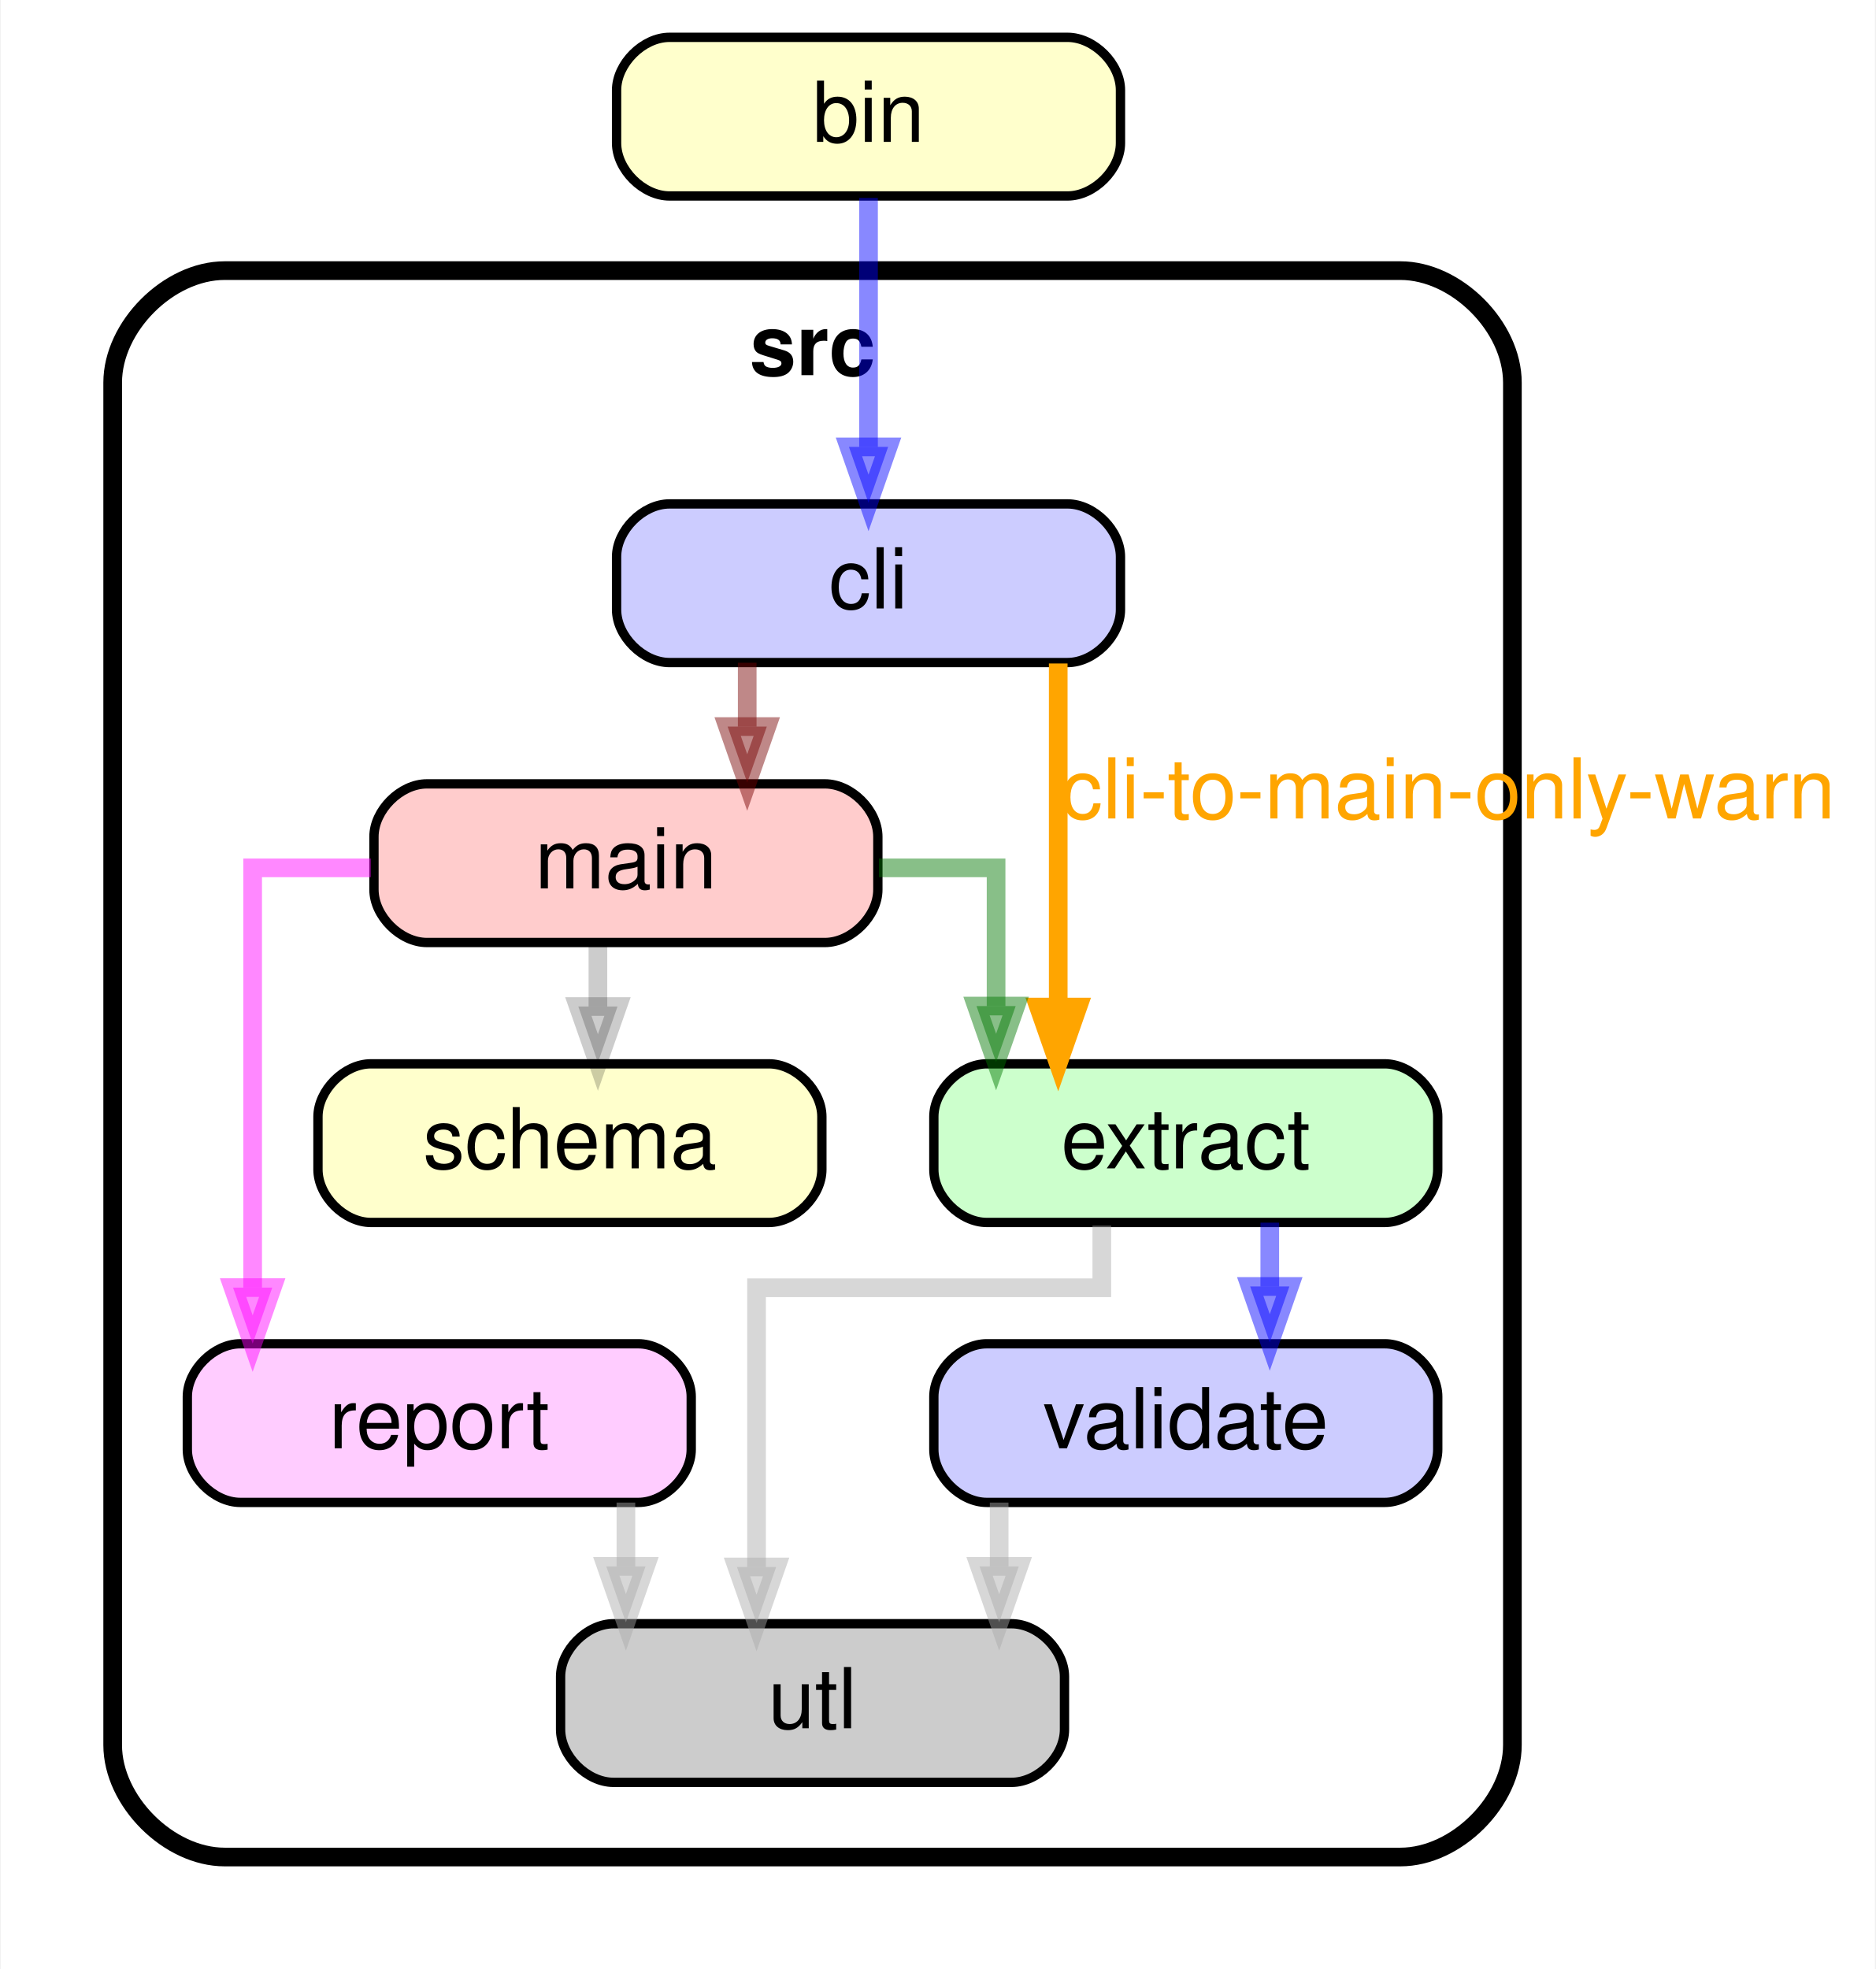
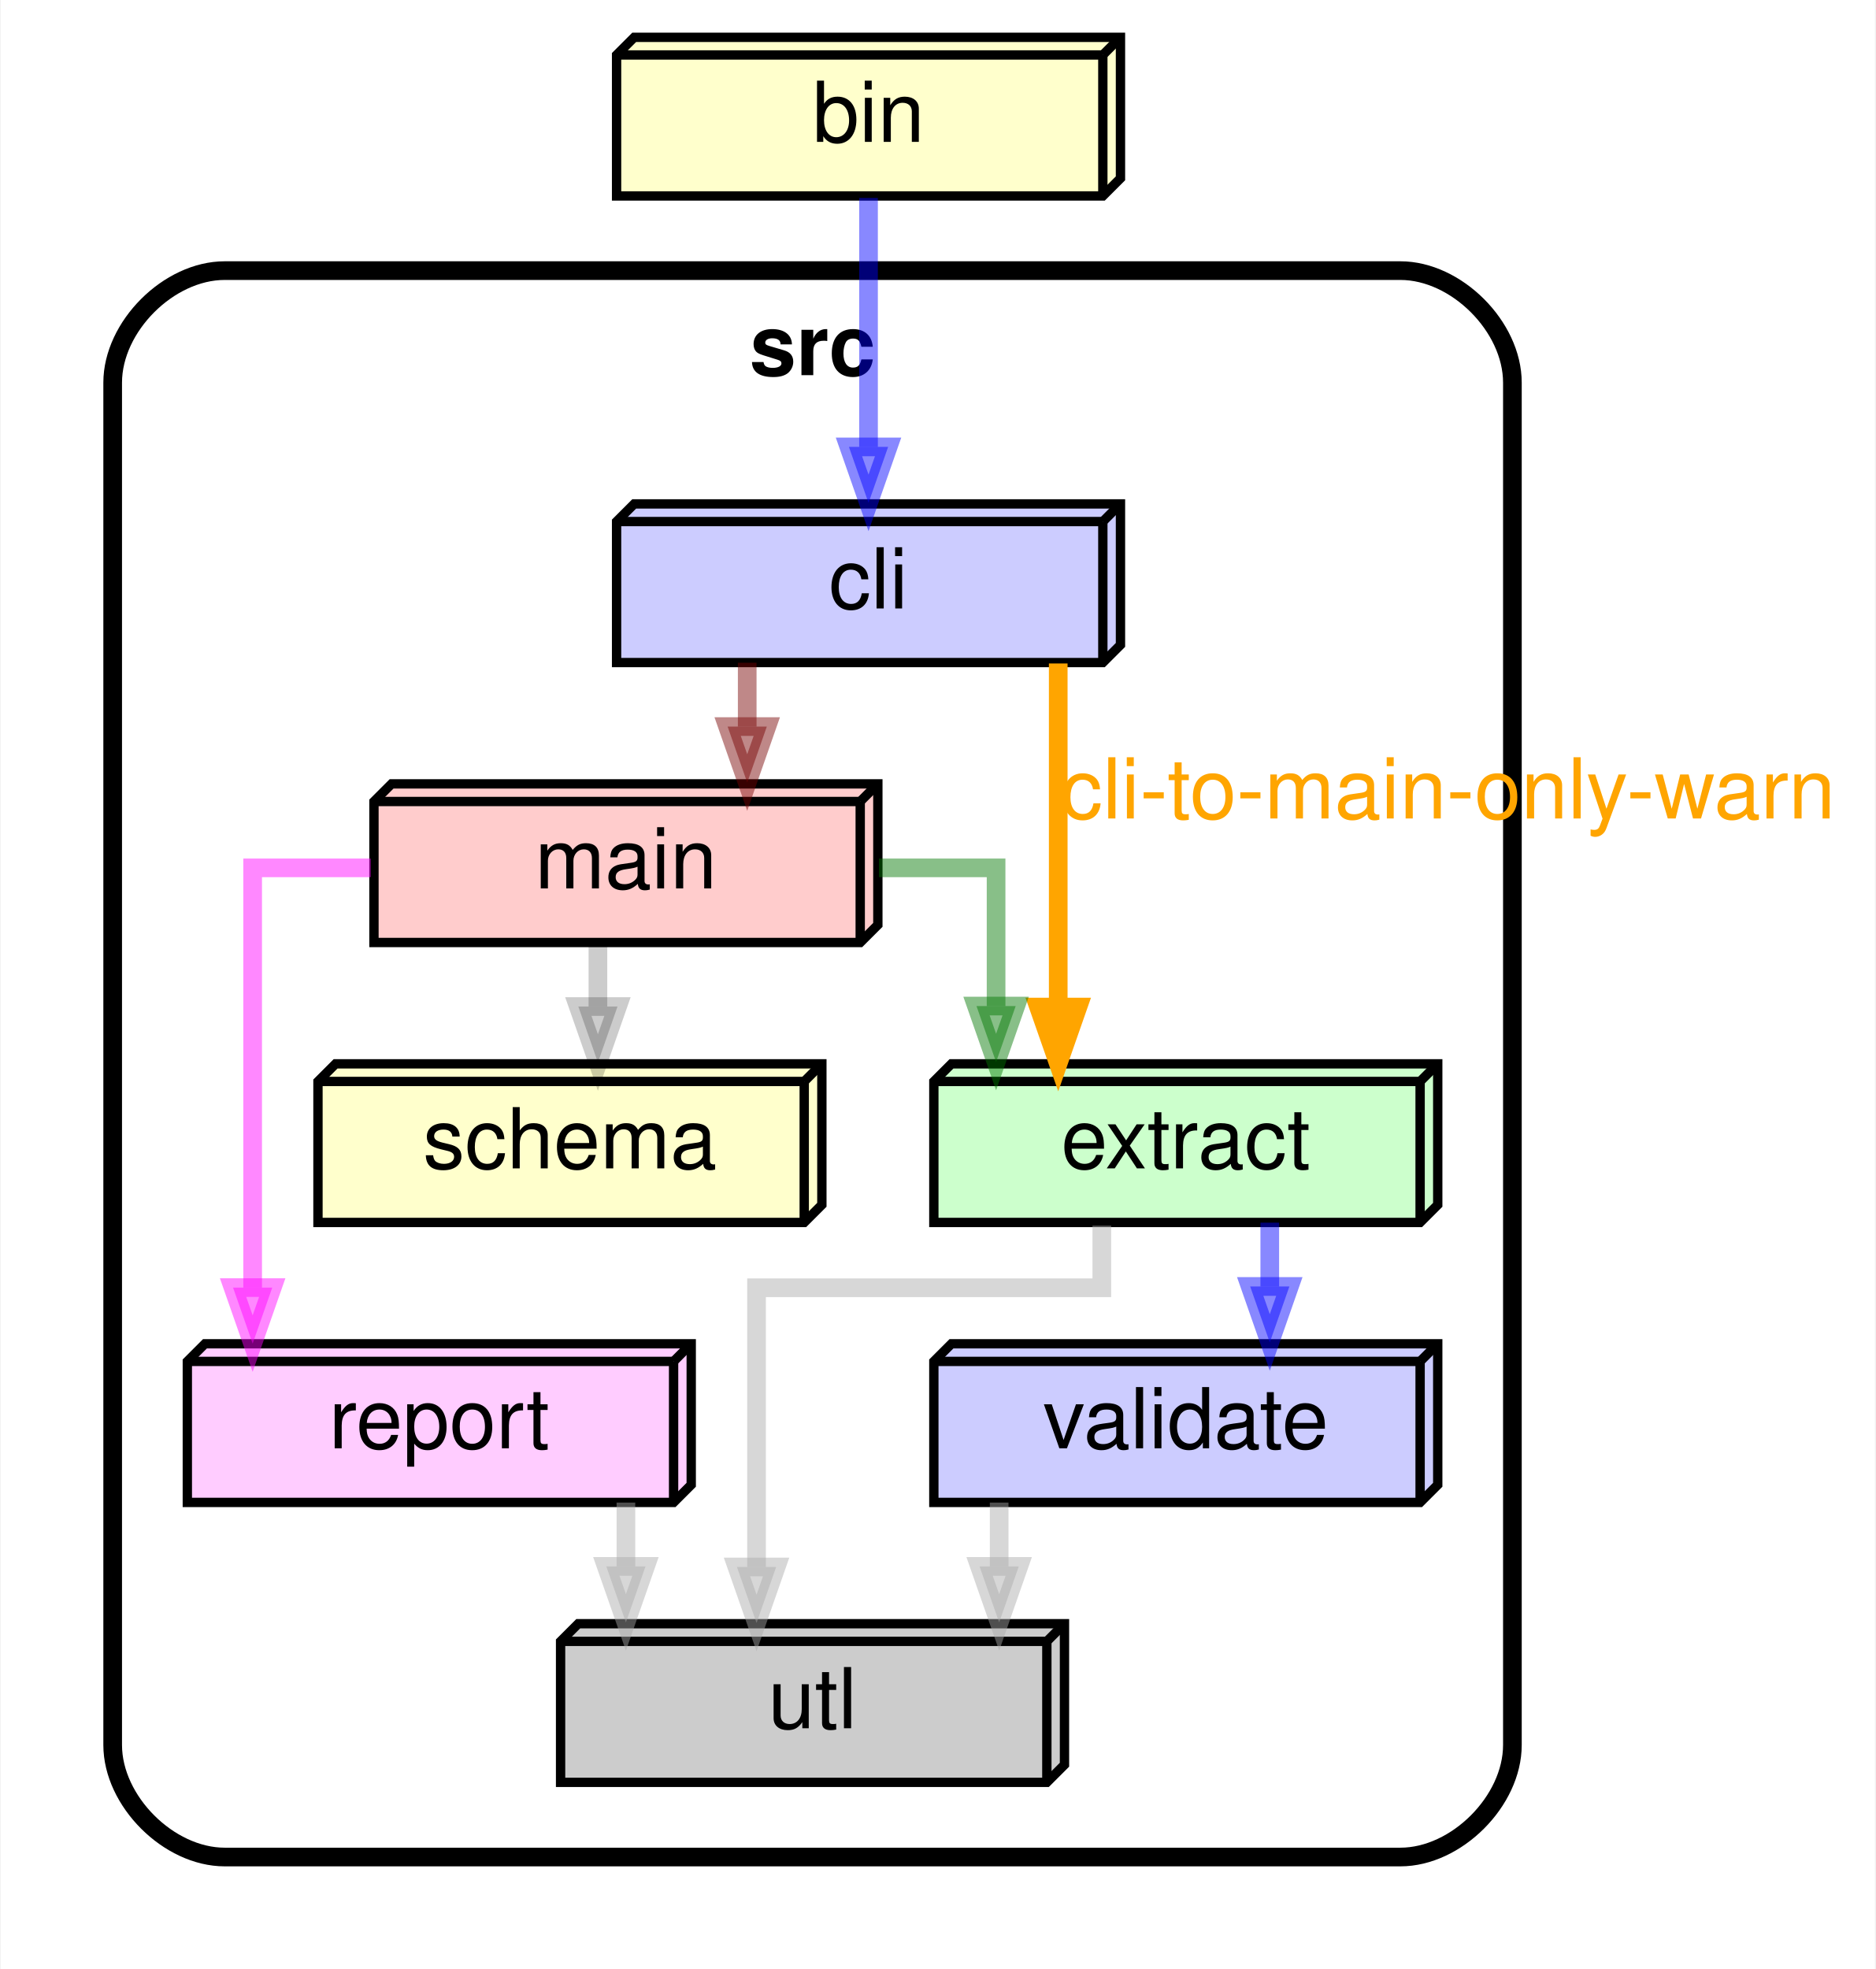
<svg xmlns="http://www.w3.org/2000/svg" xmlns:xlink="http://www.w3.org/1999/xlink" width="201pt" height="211pt" viewBox="0.00 0.00 200.85 211.00">
  <g id="graph0" class="graph" transform="scale(1 1) rotate(0) translate(4 207)">
    <polygon fill="white" stroke="transparent" points="-4,4 -4,-207 196.85,-207 196.85,4 -4,4" />
    <g id="clust1" class="cluster">
      <path fill="#ffffff" stroke="black" stroke-width="2" d="M20,-8C20,-8 146,-8 146,-8 152,-8 158,-14 158,-20 158,-20 158,-166 158,-166 158,-172 152,-178 146,-178 146,-178 20,-178 20,-178 14,-178 8,-172 8,-166 8,-166 8,-20 8,-20 8,-14 14,-8 20,-8" />
      <text text-anchor="middle" x="83" y="-166.8" font-family="Helvetica,sans-Serif" font-weight="bold" font-size="9.00">src</text>
    </g>
    <g id="node1" class="node">
      <g id="a_node1">
        <a xlink:href="https://github.com/sverweij/dependency-cruiser/blob/develop/bin/" xlink:title="bin">
-           <path fill="#ffffcc" stroke="black" d="M110.33,-203C110.33,-203 67.67,-203 67.67,-203 64.83,-203 62,-200.17 62,-197.33 62,-197.33 62,-191.67 62,-191.67 62,-188.83 64.83,-186 67.67,-186 67.67,-186 110.33,-186 110.33,-186 113.17,-186 116,-188.83 116,-191.67 116,-191.67 116,-197.33 116,-197.33 116,-200.17 113.17,-203 110.33,-203" />
+           <polygon fill="#ffffcc" stroke="black" points="116,-203 63.89,-203 62,-201.11 62,-186 114.11,-186 116,-187.89 116,-203" />
+           <polyline fill="none" stroke="black" points="114.11,-201.11 62,-201.11 " />
+           <polyline fill="none" stroke="black" points="114.11,-201.11 114.11,-186 " />
+           <polyline fill="none" stroke="black" points="114.11,-201.11 116,-203 " />
          <text text-anchor="middle" x="89" y="-191.8" font-family="Helvetica,sans-Serif" font-size="9.00">bin</text>
        </a>
      </g>
    </g>
    <g id="node2" class="node">
      <g id="a_node2">
        <a xlink:href="https://github.com/sverweij/dependency-cruiser/blob/develop/src/cli" xlink:title="cli">
-           <path fill="#ccccff" stroke="black" d="M110.33,-153C110.33,-153 67.67,-153 67.67,-153 64.83,-153 62,-150.17 62,-147.33 62,-147.33 62,-141.67 62,-141.67 62,-138.83 64.83,-136 67.67,-136 67.67,-136 110.33,-136 110.33,-136 113.17,-136 116,-138.83 116,-141.67 116,-141.67 116,-147.33 116,-147.33 116,-150.17 113.17,-153 110.33,-153" />
+           <polygon fill="#ccccff" stroke="black" points="116,-153 63.89,-153 62,-151.11 62,-136 114.11,-136 116,-137.89 116,-153" />
+           <polyline fill="none" stroke="black" points="114.11,-151.11 62,-151.11 " />
+           <polyline fill="none" stroke="black" points="114.11,-151.11 114.11,-136 " />
+           <polyline fill="none" stroke="black" points="114.11,-151.11 116,-153 " />
          <text text-anchor="middle" x="89" y="-141.8" font-family="Helvetica,sans-Serif" font-size="9.00">cli</text>
        </a>
      </g>
    </g>
    <g id="edge1" class="edge">
      <path fill="none" stroke="#0000ff" stroke-width="2" stroke-opacity="0.467" d="M89,-185.79C89,-185.79 89,-159.11 89,-159.11" />
      <polygon fill="#0000ff" fill-opacity="0.467" stroke="#0000ff" stroke-width="2" stroke-opacity="0.467" points="91.1,-159.11 89,-153.11 86.9,-159.11 91.1,-159.11" />
    </g>
    <g id="node3" class="node">
      <g id="a_node3">
        <a xlink:href="https://github.com/sverweij/dependency-cruiser/blob/develop/src/main" xlink:title="main">
-           <path fill="#ffcccc" stroke="black" d="M84.33,-123C84.33,-123 41.67,-123 41.67,-123 38.83,-123 36,-120.17 36,-117.33 36,-117.33 36,-111.67 36,-111.67 36,-108.83 38.83,-106 41.67,-106 41.67,-106 84.33,-106 84.33,-106 87.17,-106 90,-108.83 90,-111.67 90,-111.67 90,-117.33 90,-117.33 90,-120.17 87.17,-123 84.33,-123" />
+           <polygon fill="#ffcccc" stroke="black" points="90,-123 37.89,-123 36,-121.11 36,-106 88.11,-106 90,-107.89 90,-123" />
+           <polyline fill="none" stroke="black" points="88.11,-121.11 36,-121.11 " />
+           <polyline fill="none" stroke="black" points="88.11,-121.11 88.11,-106 " />
+           <polyline fill="none" stroke="black" points="88.11,-121.11 90,-123 " />
          <text text-anchor="middle" x="63" y="-111.8" font-family="Helvetica,sans-Serif" font-size="9.00">main</text>
        </a>
      </g>
    </g>
    <g id="edge2" class="edge">
      <path fill="none" stroke="#770000" stroke-width="2" stroke-opacity="0.467" d="M76,-135.98C76,-135.98 76,-129.14 76,-129.14" />
      <polygon fill="#770000" fill-opacity="0.467" stroke="#770000" stroke-width="2" stroke-opacity="0.467" points="78.1,-129.14 76,-123.14 73.9,-129.14 78.1,-129.14" />
    </g>
    <g id="node4" class="node">
      <g id="a_node4">
        <a xlink:href="https://github.com/sverweij/dependency-cruiser/blob/develop/src/extract" xlink:title="extract">
-           <path fill="#ccffcc" stroke="black" d="M144.33,-93C144.33,-93 101.67,-93 101.67,-93 98.83,-93 96,-90.17 96,-87.33 96,-87.33 96,-81.67 96,-81.67 96,-78.83 98.83,-76 101.67,-76 101.67,-76 144.33,-76 144.33,-76 147.17,-76 150,-78.83 150,-81.67 150,-81.67 150,-87.33 150,-87.33 150,-90.17 147.17,-93 144.33,-93" />
+           <polygon fill="#ccffcc" stroke="black" points="150,-93 97.89,-93 96,-91.11 96,-76 148.11,-76 150,-77.89 150,-93" />
+           <polyline fill="none" stroke="black" points="148.11,-91.11 96,-91.11 " />
+           <polyline fill="none" stroke="black" points="148.11,-91.11 148.11,-76 " />
+           <polyline fill="none" stroke="black" points="148.11,-91.11 150,-93 " />
          <text text-anchor="middle" x="123" y="-81.8" font-family="Helvetica,sans-Serif" font-size="9.00">extract</text>
        </a>
      </g>
    </g>
    <g id="edge3" class="edge">
      <g id="a_edge3">
        <a xlink:title="cli-to-main-only-warn">
          <path fill="none" stroke="orange" stroke-width="2" d="M109.33,-135.9C109.33,-135.9 109.33,-99.08 109.33,-99.08" />
          <polygon fill="orange" stroke="orange" stroke-width="2" points="111.43,-99.08 109.33,-93.08 107.23,-99.08 111.43,-99.08" />
        </a>
      </g>
      <text text-anchor="middle" x="151.09" y="-119.29" font-family="Helvetica,sans-Serif" font-size="9.00" fill="orange">cli-to-main-only-warn</text>
    </g>
    <g id="edge6" class="edge">
      <path fill="none" stroke="#007700" stroke-width="2" stroke-opacity="0.467" d="M90.12,-114C97.09,-114 102.67,-114 102.67,-114 102.67,-114 102.67,-99.19 102.67,-99.19" />
      <polygon fill="#007700" fill-opacity="0.467" stroke="#007700" stroke-width="2" stroke-opacity="0.467" points="104.77,-99.19 102.67,-93.19 100.57,-99.19 104.77,-99.19" />
    </g>
    <g id="node7" class="node">
      <g id="a_node7">
        <a xlink:href="https://github.com/sverweij/dependency-cruiser/blob/develop/src/report" xlink:title="report">
-           <path fill="#ffccff" stroke="black" d="M64.33,-63C64.33,-63 21.67,-63 21.67,-63 18.83,-63 16,-60.17 16,-57.33 16,-57.33 16,-51.67 16,-51.67 16,-48.83 18.83,-46 21.67,-46 21.67,-46 64.33,-46 64.33,-46 67.17,-46 70,-48.83 70,-51.67 70,-51.67 70,-57.33 70,-57.33 70,-60.17 67.17,-63 64.33,-63" />
+           <polygon fill="#ffccff" stroke="black" points="70,-63 17.89,-63 16,-61.11 16,-46 68.11,-46 70,-47.89 70,-63" />
+           <polyline fill="none" stroke="black" points="68.11,-61.11 16,-61.11 " />
+           <polyline fill="none" stroke="black" points="68.11,-61.11 68.11,-46 " />
+           <polyline fill="none" stroke="black" points="68.11,-61.11 70,-63 " />
          <text text-anchor="middle" x="43" y="-51.8" font-family="Helvetica,sans-Serif" font-size="9.00">report</text>
        </a>
      </g>
    </g>
    <g id="edge7" class="edge">
      <path fill="none" stroke="#ff00ff" stroke-width="2" stroke-opacity="0.467" d="M35.66,-114C28.62,-114 23,-114 23,-114 23,-114 23,-69.02 23,-69.02" />
      <polygon fill="#ff00ff" fill-opacity="0.467" stroke="#ff00ff" stroke-width="2" stroke-opacity="0.467" points="25.1,-69.02 23,-63.02 20.9,-69.02 25.1,-69.02" />
    </g>
    <g id="node8" class="node">
      <g id="a_node8">
        <a xlink:href="https://github.com/sverweij/dependency-cruiser/blob/develop/src/schema" xlink:title="schema">
-           <path fill="#ffffcc" stroke="black" d="M78.33,-93C78.33,-93 35.67,-93 35.67,-93 32.83,-93 30,-90.17 30,-87.33 30,-87.33 30,-81.67 30,-81.67 30,-78.83 32.83,-76 35.67,-76 35.67,-76 78.33,-76 78.33,-76 81.17,-76 84,-78.83 84,-81.67 84,-81.67 84,-87.33 84,-87.33 84,-90.17 81.17,-93 78.33,-93" />
+           <polygon fill="#ffffcc" stroke="black" points="84,-93 31.89,-93 30,-91.11 30,-76 82.11,-76 84,-77.89 84,-93" />
+           <polyline fill="none" stroke="black" points="82.11,-91.11 30,-91.11 " />
+           <polyline fill="none" stroke="black" points="82.11,-91.11 82.11,-76 " />
+           <polyline fill="none" stroke="black" points="82.11,-91.11 84,-93 " />
          <text text-anchor="middle" x="57" y="-81.8" font-family="Helvetica,sans-Serif" font-size="9.00">schema</text>
        </a>
      </g>
    </g>
    <g id="edge8" class="edge">
      <path fill="none" stroke="#000000" stroke-width="2" stroke-opacity="0.2" d="M60,-105.98C60,-105.98 60,-99.14 60,-99.14" />
      <polygon fill="#000000" fill-opacity="0.2" stroke="#000000" stroke-width="2" stroke-opacity="0.2" points="62.1,-99.14 60,-93.14 57.9,-99.14 62.1,-99.14" />
    </g>
    <g id="node5" class="node">
      <g id="a_node5">
        <a xlink:href="https://github.com/sverweij/dependency-cruiser/blob/develop/src/validate" xlink:title="validate">
-           <path fill="#ccccff" stroke="black" d="M144.33,-63C144.33,-63 101.67,-63 101.67,-63 98.83,-63 96,-60.17 96,-57.33 96,-57.33 96,-51.67 96,-51.67 96,-48.83 98.83,-46 101.67,-46 101.67,-46 144.33,-46 144.33,-46 147.17,-46 150,-48.83 150,-51.67 150,-51.67 150,-57.33 150,-57.33 150,-60.17 147.17,-63 144.33,-63" />
+           <polygon fill="#ccccff" stroke="black" points="150,-63 97.89,-63 96,-61.11 96,-46 148.11,-46 150,-47.89 150,-63" />
+           <polyline fill="none" stroke="black" points="148.11,-61.11 96,-61.11 " />
+           <polyline fill="none" stroke="black" points="148.11,-61.11 148.11,-46 " />
+           <polyline fill="none" stroke="black" points="148.11,-61.11 150,-63 " />
          <text text-anchor="middle" x="123" y="-51.8" font-family="Helvetica,sans-Serif" font-size="9.00">validate</text>
        </a>
      </g>
    </g>
    <g id="edge4" class="edge">
      <path fill="none" stroke="#0000ff" stroke-width="2" stroke-opacity="0.467" d="M132,-75.98C132,-75.98 132,-69.14 132,-69.14" />
      <polygon fill="#0000ff" fill-opacity="0.467" stroke="#0000ff" stroke-width="2" stroke-opacity="0.467" points="134.1,-69.14 132,-63.14 129.9,-69.14 134.1,-69.14" />
    </g>
    <g id="node6" class="node">
      <g id="a_node6">
        <a xlink:href="https://github.com/sverweij/dependency-cruiser/blob/develop/src/utl" xlink:title="utl">
-           <path fill="#cccccc" stroke="black" d="M104.33,-33C104.33,-33 61.67,-33 61.67,-33 58.83,-33 56,-30.17 56,-27.33 56,-27.33 56,-21.67 56,-21.67 56,-18.83 58.83,-16 61.67,-16 61.67,-16 104.33,-16 104.33,-16 107.17,-16 110,-18.83 110,-21.67 110,-21.67 110,-27.33 110,-27.33 110,-30.17 107.17,-33 104.33,-33" />
+           <polygon fill="#cccccc" stroke="black" points="110,-33 57.89,-33 56,-31.11 56,-16 108.11,-16 110,-17.89 110,-33" />
+           <polyline fill="none" stroke="black" points="108.11,-31.11 56,-31.11 " />
+           <polyline fill="none" stroke="black" points="108.11,-31.11 108.11,-16 " />
+           <polyline fill="none" stroke="black" points="108.11,-31.11 110,-33 " />
          <text text-anchor="middle" x="83" y="-21.8" font-family="Helvetica,sans-Serif" font-size="9.00">utl</text>
        </a>
      </g>
    </g>
    <g id="edge5" class="edge">
      <path fill="none" stroke="#aaaaaa" stroke-width="2" stroke-opacity="0.467" d="M114,-75.66C114,-72.18 114,-69 114,-69 114,-69 77,-69 77,-69 77,-69 77,-39.08 77,-39.08" />
      <polygon fill="#aaaaaa" fill-opacity="0.467" stroke="#aaaaaa" stroke-width="2" stroke-opacity="0.467" points="79.1,-39.08 77,-33.08 74.9,-39.08 79.1,-39.08" />
    </g>
    <g id="edge10" class="edge">
      <path fill="none" stroke="#aaaaaa" stroke-width="2" stroke-opacity="0.467" d="M103,-45.98C103,-45.98 103,-39.14 103,-39.14" />
      <polygon fill="#aaaaaa" fill-opacity="0.467" stroke="#aaaaaa" stroke-width="2" stroke-opacity="0.467" points="105.1,-39.14 103,-33.14 100.9,-39.14 105.1,-39.14" />
    </g>
    <g id="edge9" class="edge">
      <path fill="none" stroke="#aaaaaa" stroke-width="2" stroke-opacity="0.467" d="M63,-45.98C63,-45.98 63,-39.14 63,-39.14" />
      <polygon fill="#aaaaaa" fill-opacity="0.467" stroke="#aaaaaa" stroke-width="2" stroke-opacity="0.467" points="65.1,-39.14 63,-33.14 60.9,-39.14 65.1,-39.14" />
    </g>
  </g>
</svg>
